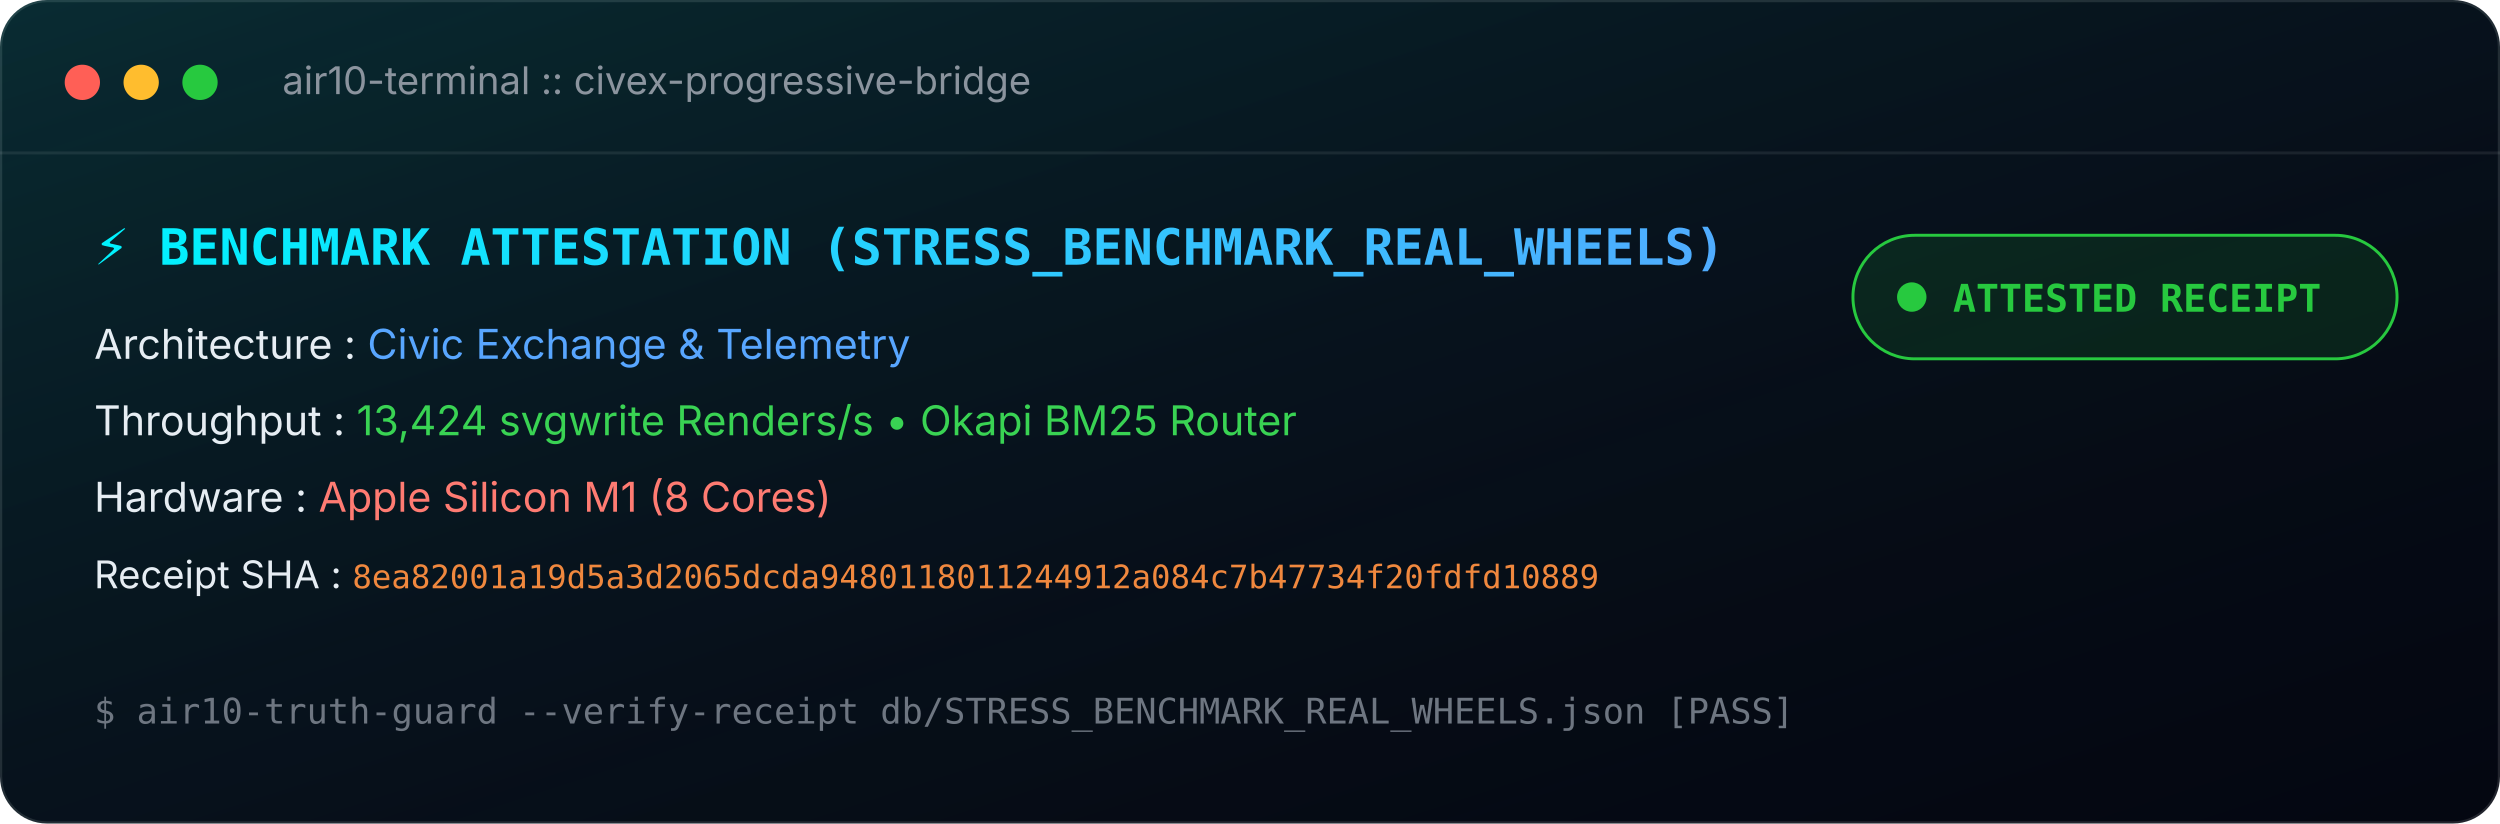
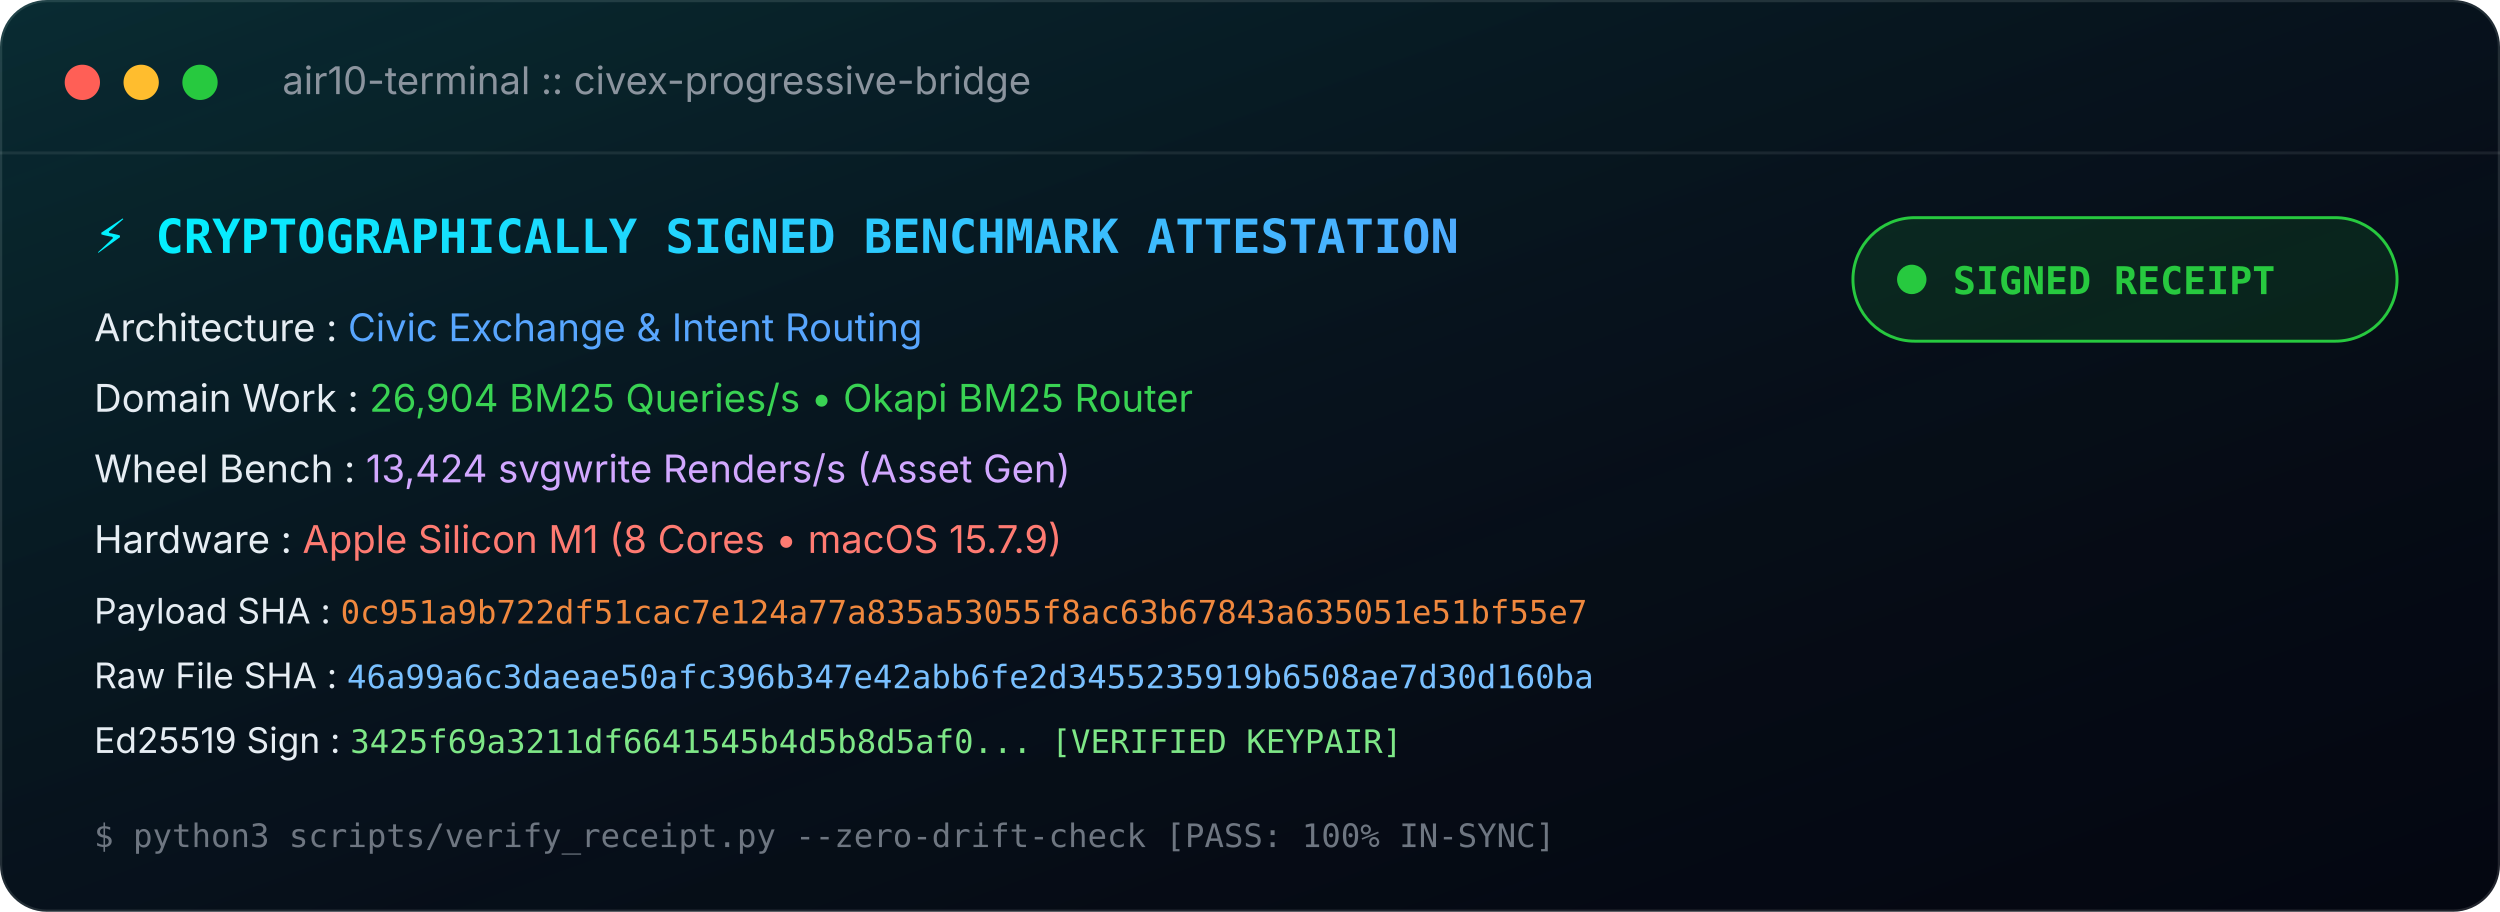
- <svg xmlns="http://www.w3.org/2000/svg" viewBox="0 0 850 280" width="100%" height="280">
+ <svg xmlns="http://www.w3.org/2000/svg" viewBox="0 0 850 310" width="100%" height="310">
  <defs>
    <linearGradient id="bg" x1="0%" y1="0%" x2="100%" y2="100%">
      <stop offset="0%" stop-color="#0a0f1d" />
      <stop offset="100%" stop-color="#040711" />
    </linearGradient>
    <linearGradient id="accent" x1="0%" y1="0%" x2="100%" y2="0%">
      <stop offset="0%" stop-color="#00f2fe" />
      <stop offset="100%" stop-color="#4facfe" />
    </linearGradient>
    <linearGradient id="glow" x1="0%" y1="0%" x2="100%" y2="100%">
      <stop offset="0%" stop-color="#00ffcc" stop-opacity="0.12" />
      <stop offset="100%" stop-color="#000000" stop-opacity="0" />
    </linearGradient>
  </defs>
-   <rect width="850" height="280" rx="16" fill="url(#bg)" stroke="rgba(255,255,255,0.12)" stroke-width="1.5" />
-   <rect width="850" height="280" rx="16" fill="url(#glow)" />
+   <rect width="850" height="310" rx="16" fill="url(#bg)" stroke="rgba(255,255,255,0.12)" stroke-width="1.5" />
+   <rect width="850" height="310" rx="16" fill="url(#glow)" />
  <circle cx="28" cy="28" r="6" fill="#ff5f56" />
  <circle cx="48" cy="28" r="6" fill="#ffbd2e" />
  <circle cx="68" cy="28" r="6" fill="#27c93f" />
  <text x="96" y="32" fill="#8b949e" font-family="-apple-system, BlinkMacSystemFont, monospace" font-size="13">air10-terminal :: civex-progressive-bridge</text>
  <line x1="0" y1="52" x2="850" y2="52" stroke="rgba(255,255,255,0.08)" stroke-width="1" />
-   <text x="32" y="90" fill="url(#accent)" font-family="monospace" font-size="17" font-weight="bold">⚡ BENCHMARK ATTESTATION (STRESS_BENCHMARK_REAL_WHEELS)</text>
-   <text x="32" y="122" fill="#e6edf3" font-family="-apple-system, BlinkMacSystemFont, monospace" font-size="14">Architecture : <tspan fill="#58a6ff">Civic Exchange &amp; Telemetry</tspan>
+   <text x="32" y="86" fill="url(#accent)" font-family="monospace" font-size="16" font-weight="bold">⚡ CRYPTOGRAPHICALLY SIGNED BENCHMARK ATTESTATION</text>
+   <text x="32" y="116" fill="#e6edf3" font-family="-apple-system, BlinkMacSystemFont, monospace" font-size="13">Architecture : <tspan fill="#58a6ff">Civic Exchange &amp; Intent Routing</tspan>
  </text>
-   <text x="32" y="148" fill="#e6edf3" font-family="-apple-system, BlinkMacSystemFont, monospace" font-size="14">Throughput   : <tspan fill="#39d353">13,424 svgwrite Renders/s • Okapi BM25 Router</tspan>
+   <text x="32" y="140" fill="#e6edf3" font-family="-apple-system, BlinkMacSystemFont, monospace" font-size="13">Domain Work  : <tspan fill="#39d353">26,904 BM25 Queries/s • Okapi BM25 Router</tspan>
  </text>
-   <text x="32" y="174" fill="#e6edf3" font-family="-apple-system, BlinkMacSystemFont, monospace" font-size="14">Hardware     : <tspan fill="#ff7b72">Apple Silicon M1 (8 Cores)</tspan>
+   <text x="32" y="164" fill="#e6edf3" font-family="-apple-system, BlinkMacSystemFont, monospace" font-size="13">Wheel Bench  : <tspan fill="#d2a8ff">13,424 svgwrite Renders/s (Asset Gen)</tspan>
  </text>
-   <text x="32" y="200" fill="#e6edf3" font-family="-apple-system, BlinkMacSystemFont, monospace" font-size="13">Receipt SHA  : <tspan fill="#f0883e" font-family="monospace" font-size="11">8ea82001a19d5a3d2065dcda9480118011244912a084c7b47734f20fdfd10889</tspan>
+   <text x="32" y="188" fill="#e6edf3" font-family="-apple-system, BlinkMacSystemFont, monospace" font-size="13">Hardware     : <tspan fill="#ff7b72">Apple Silicon M1 (8 Cores • macOS 15.7.9)</tspan>
  </text>
-   <rect x="630" y="80" width="185" height="42" rx="21" fill="rgba(39, 201, 63, 0.12)" stroke="#27c93f" stroke-width="1" />
-   <circle cx="650" cy="101" r="5" fill="#27c93f" />
-   <text x="664" y="106" fill="#27c93f" font-family="monospace" font-size="13" font-weight="bold">ATTESTED RECEIPT</text>
-   <text x="32" y="246" fill="#6e7681" font-family="monospace" font-size="12">$ air10-truth-guard --verify-receipt db/STRESS_BENCHMARK_REAL_WHEELS.json [PASS]</text>
+   <text x="32" y="212" fill="#e6edf3" font-family="-apple-system, BlinkMacSystemFont, monospace" font-size="12">Payload SHA  : <tspan fill="#f0883e" font-family="monospace" font-size="11">0c951a9b722df51cac7e124a77a835a53055f8ac63b67843a635051e51bf55e7</tspan>
+   </text>
+   <text x="32" y="234" fill="#e6edf3" font-family="-apple-system, BlinkMacSystemFont, monospace" font-size="12">Raw File SHA : <tspan fill="#79c0ff" font-family="monospace" font-size="11">46a99a6c3daeae50afc396b347e42abb6fe2d3455235919b6508ae7d30d160ba</tspan>
+   </text>
+   <text x="32" y="256" fill="#e6edf3" font-family="-apple-system, BlinkMacSystemFont, monospace" font-size="12">Ed25519 Sign : <tspan fill="#7ee787" font-family="monospace" font-size="11">3425f69a3211df6641545b4d5b8d5af0... [VERIFIED KEYPAIR]</tspan>
+   </text>
+   <rect x="630" y="74" width="185" height="42" rx="21" fill="rgba(39, 201, 63, 0.12)" stroke="#27c93f" stroke-width="1" />
+   <circle cx="650" cy="95" r="5" fill="#27c93f" />
+   <text x="664" y="100" fill="#27c93f" font-family="monospace" font-size="13" font-weight="bold">SIGNED RECEIPT</text>
+   <text x="32" y="288" fill="#6e7681" font-family="monospace" font-size="11">$ python3 scripts/verify_receipt.py --zero-drift-check [PASS: 100% IN-SYNC]</text>
</svg>
